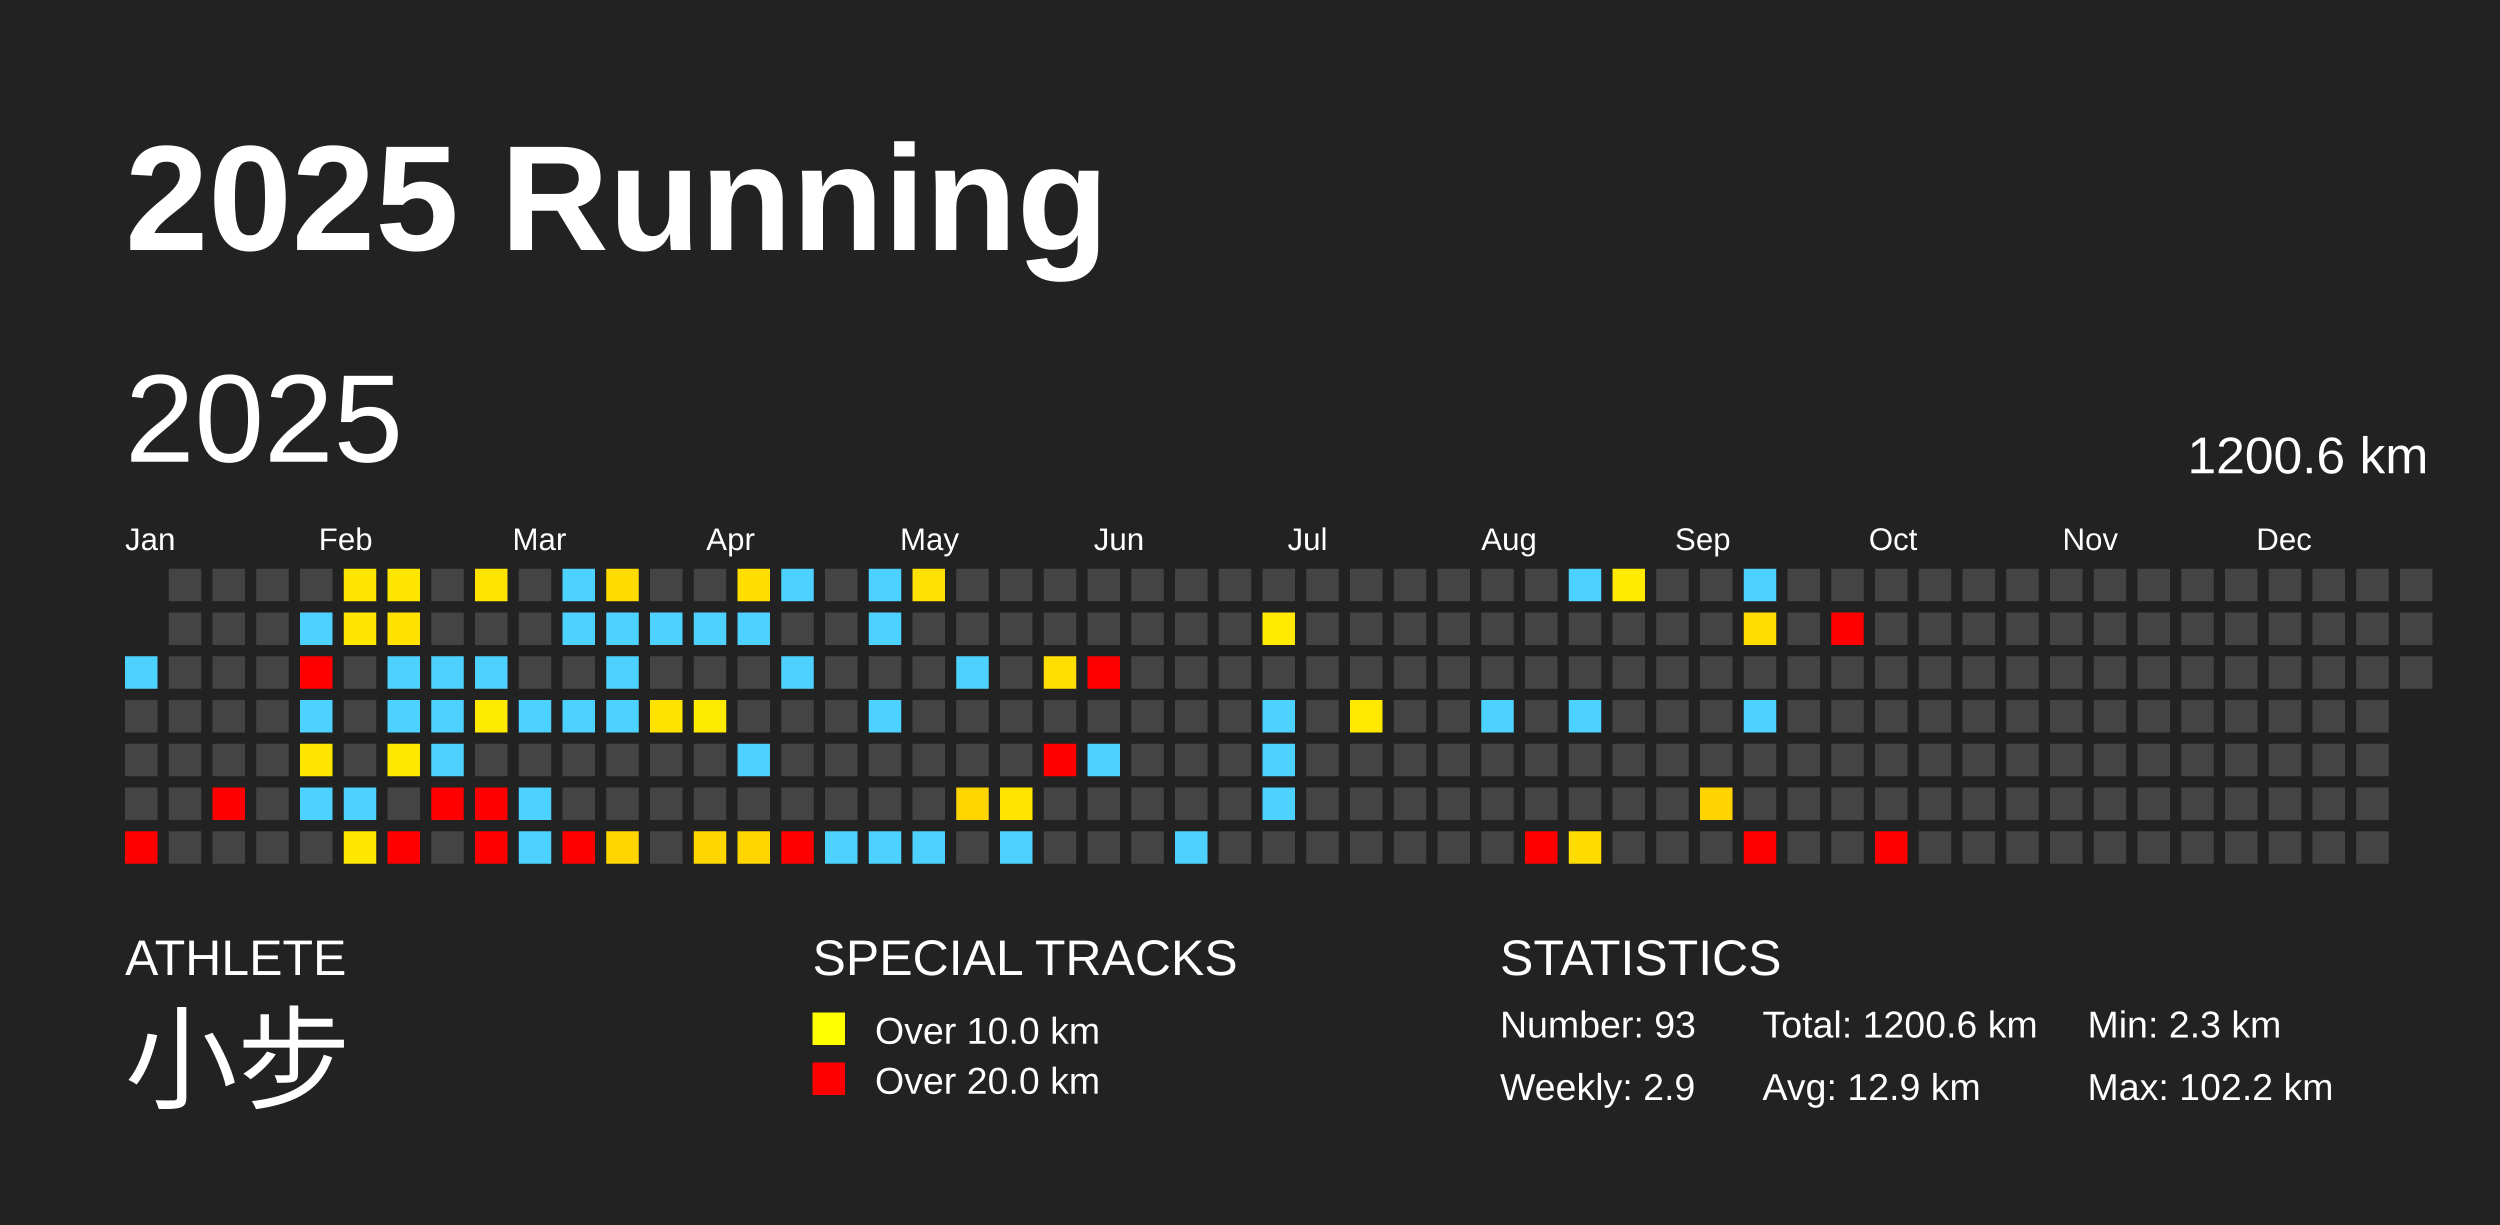
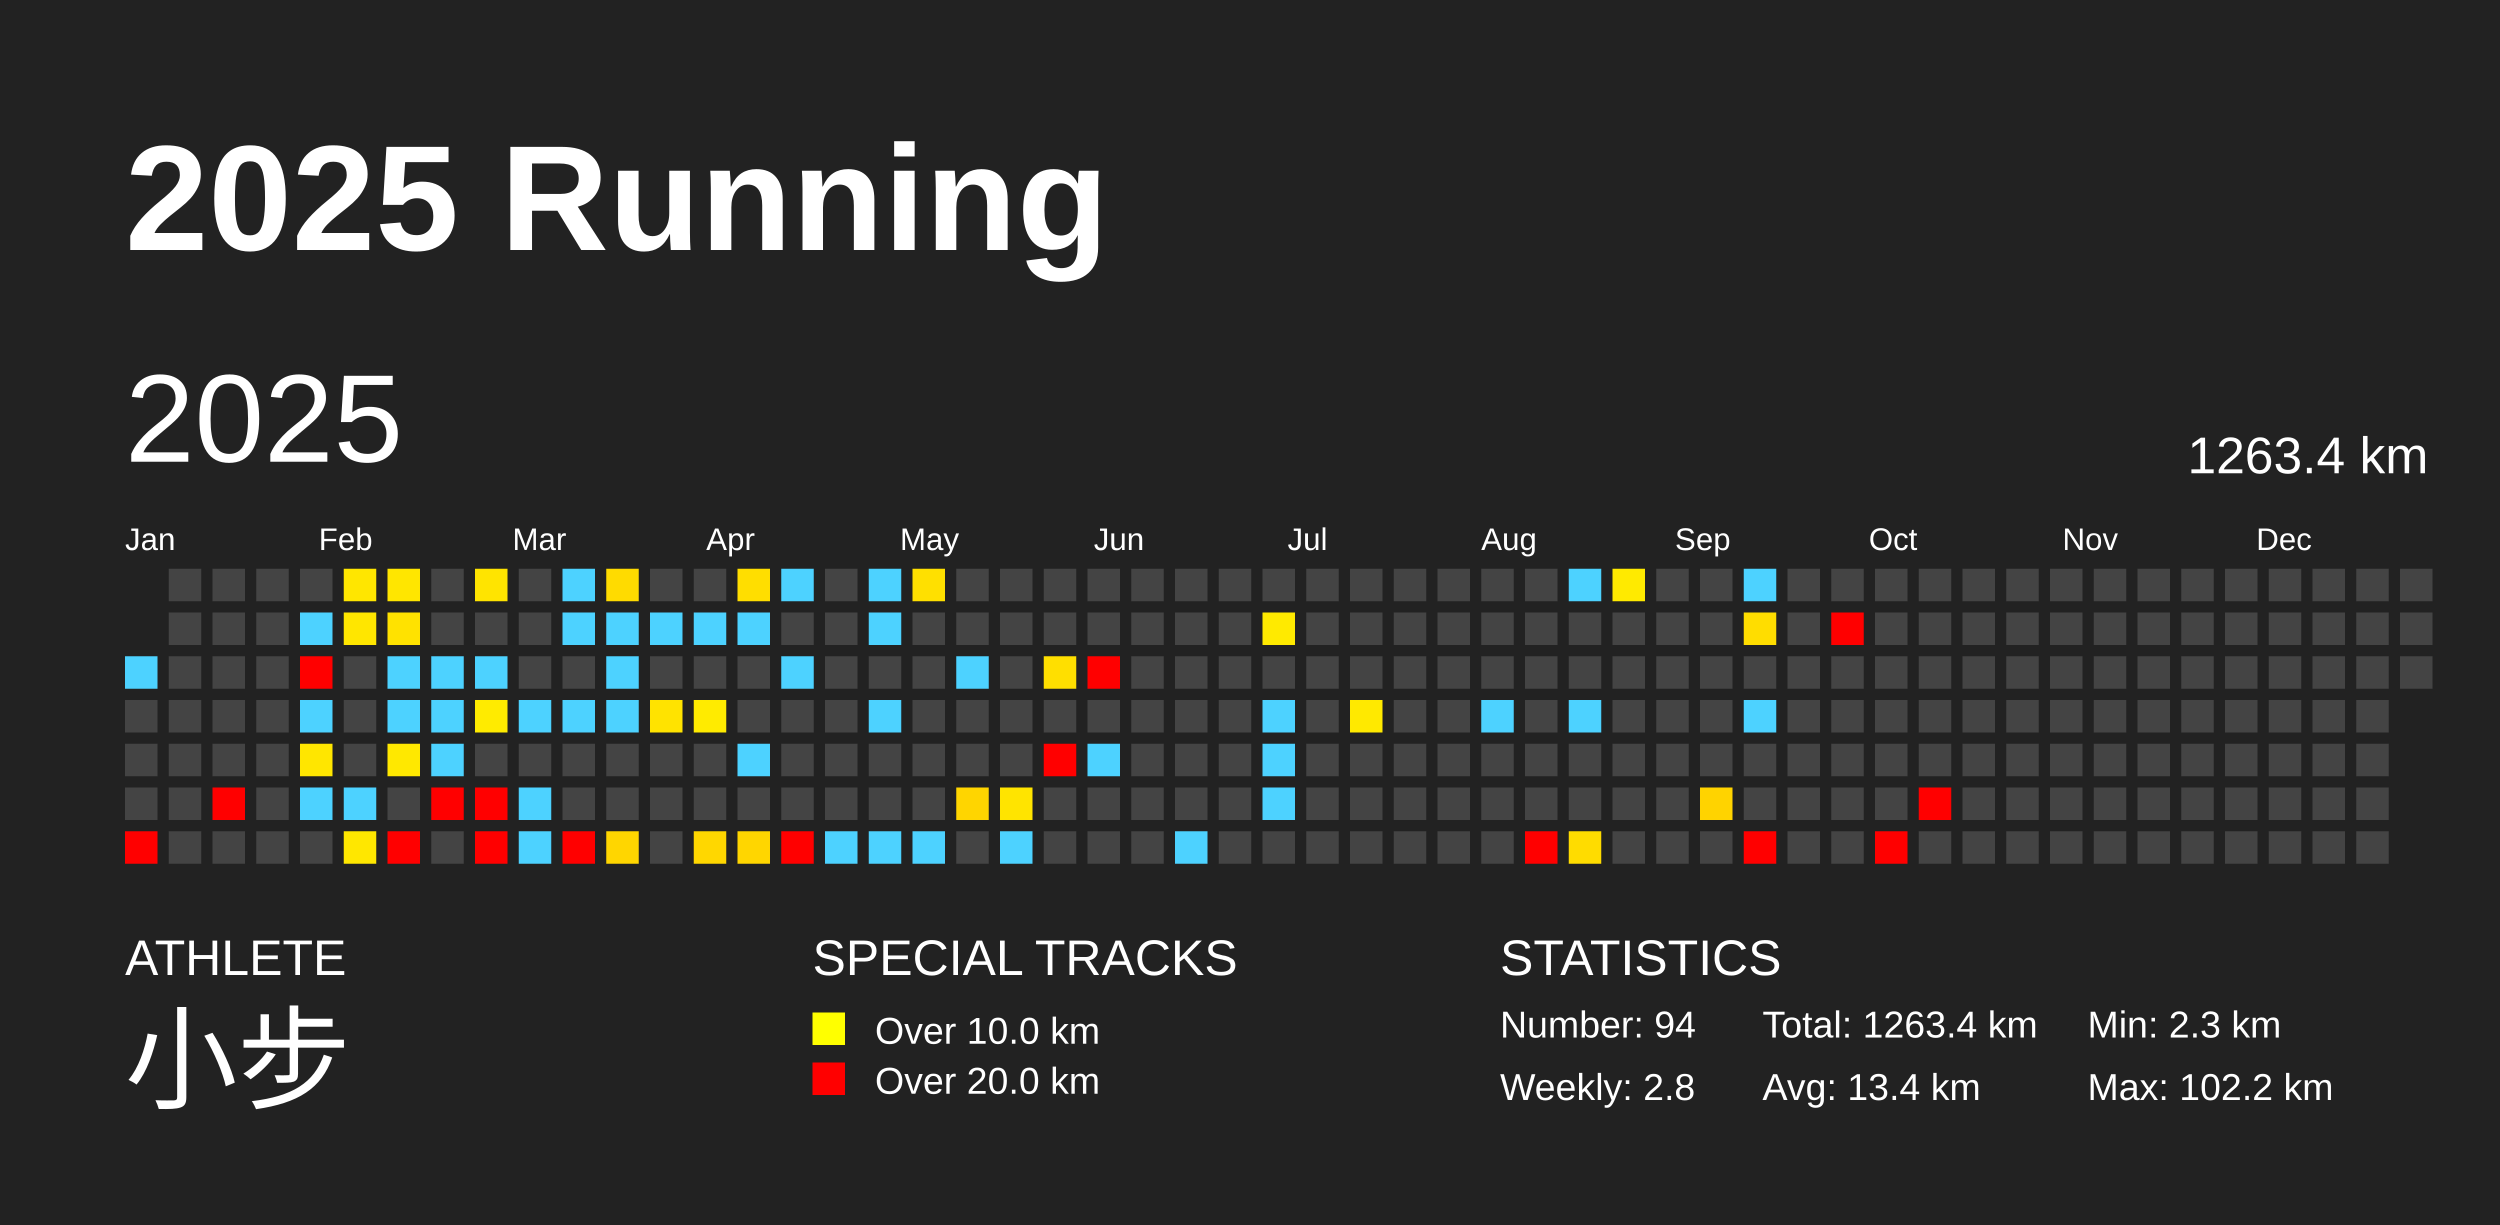
<svg xmlns="http://www.w3.org/2000/svg" baseProfile="full" height="98mm" version="1.1" viewBox="0,0,200,98" width="200mm">
  <defs />
  <rect fill="#222222" height="98" width="200" x="0" y="0" />
  <text fill="#FFFFFF" style="font-size:12px; font-family:Arial; font-weight:bold;" x="10" y="20">2025 Running</text>
  <text fill="#FFFFFF" style="font-size:4px; font-family:Arial" x="10" y="78">ATHLETE</text>
  <text fill="#FFFFFF" style="font-size:9px; font-family:Arial" x="10" y="88">小步</text>
  <text fill="#FFFFFF" style="font-size:4px; font-family:Arial" x="65" y="78">SPECIAL TRACKS</text>
  <rect fill="yellow" height="2.6" width="2.6" x="65" y="81" />
  <text fill="#FFFFFF" style="font-size:3px; font-family:Arial" x="70" y="83.5">Over 10.0 km</text>
  <rect fill="red" height="2.6" width="2.6" x="65" y="85" />
  <text fill="#FFFFFF" style="font-size:3px; font-family:Arial" x="70" y="87.5">Over 20.0 km</text>
  <text fill="#FFFFFF" style="font-size:4px; font-family:Arial" x="120" y="78">STATISTICS</text>
-   <text fill="#FFFFFF" style="font-size:3px; font-family:Arial" x="120" y="83">Number: 93</text>
-   <text fill="#FFFFFF" style="font-size:3px; font-family:Arial" x="120" y="88">Weekly: 2.9</text>
-   <text fill="#FFFFFF" style="font-size:3px; font-family:Arial" x="141" y="83">Total: 1200.6 km</text>
-   <text fill="#FFFFFF" style="font-size:3px; font-family:Arial" x="141" y="88">Avg: 12.9 km</text>
+   <text fill="#FFFFFF" style="font-size:3px; font-family:Arial" x="120" y="83">Number: 94</text>
+   <text fill="#FFFFFF" style="font-size:3px; font-family:Arial" x="120" y="88">Weekly: 2.8</text>
+   <text fill="#FFFFFF" style="font-size:3px; font-family:Arial" x="141" y="83">Total: 1263.4 km</text>
+   <text fill="#FFFFFF" style="font-size:3px; font-family:Arial" x="141" y="88">Avg: 13.4 km</text>
  <text fill="#FFFFFF" style="font-size:3px; font-family:Arial" x="167" y="83">Min: 2.3 km</text>
  <text fill="#FFFFFF" style="font-size:3px; font-family:Arial" x="167" y="88">Max: 102.2 km</text>
  <text dominant-baseline="hanging" fill="#FFFFFF" style="font-size:10.0px; font-family:Arial;" x="10" y="30">2025</text>
-   <text dominant-baseline="hanging" fill="#FFFFFF" style="font-size:4.125px; font-family:Arial;" x="175" y="35">1200.6 km</text>
+   <text dominant-baseline="hanging" fill="#FFFFFF" style="font-size:4.125px; font-family:Arial;" x="175" y="35">1263.4 km</text>
  <text fill="#FFFFFF" style="font-size:2.5px; font-family:Arial" x="10.0" y="44">Jan</text>
  <text fill="#FFFFFF" style="font-size:2.5px; font-family:Arial" x="25.5" y="44">Feb</text>
  <text fill="#FFFFFF" style="font-size:2.5px; font-family:Arial" x="41.0" y="44">Mar</text>
  <text fill="#FFFFFF" style="font-size:2.5px; font-family:Arial" x="56.5" y="44">Apr</text>
  <text fill="#FFFFFF" style="font-size:2.5px; font-family:Arial" x="72.0" y="44">May</text>
  <text fill="#FFFFFF" style="font-size:2.5px; font-family:Arial" x="87.5" y="44">Jun</text>
  <text fill="#FFFFFF" style="font-size:2.5px; font-family:Arial" x="103.0" y="44">Jul</text>
  <text fill="#FFFFFF" style="font-size:2.5px; font-family:Arial" x="118.5" y="44">Aug</text>
  <text fill="#FFFFFF" style="font-size:2.5px; font-family:Arial" x="134.0" y="44">Sep</text>
  <text fill="#FFFFFF" style="font-size:2.5px; font-family:Arial" x="149.5" y="44">Oct</text>
  <text fill="#FFFFFF" style="font-size:2.5px; font-family:Arial" x="165.0" y="44">Nov</text>
  <text fill="#FFFFFF" style="font-size:2.5px; font-family:Arial" x="180.5" y="44">Dec</text>
  <rect fill="#4dd2ff" height="2.6" width="2.6" x="10.0" y="52.5" />
  <rect fill="#444444" height="2.6" width="2.6" x="10.0" y="56.0" />
  <rect fill="#444444" height="2.6" width="2.6" x="10.0" y="59.5" />
  <rect fill="#444444" height="2.6" width="2.6" x="10.0" y="63.0" />
  <rect fill="red" height="2.6" width="2.6" x="10.0" y="66.5" />
  <rect fill="#444444" height="2.6" width="2.6" x="13.5" y="45.5" />
  <rect fill="#444444" height="2.6" width="2.6" x="13.5" y="49.0" />
  <rect fill="#444444" height="2.6" width="2.6" x="13.5" y="52.5" />
  <rect fill="#444444" height="2.6" width="2.6" x="13.5" y="56.0" />
  <rect fill="#444444" height="2.6" width="2.6" x="13.5" y="59.5" />
  <rect fill="#444444" height="2.6" width="2.6" x="13.5" y="63.0" />
  <rect fill="#444444" height="2.6" width="2.6" x="13.5" y="66.5" />
  <rect fill="#444444" height="2.6" width="2.6" x="17.0" y="45.5" />
  <rect fill="#444444" height="2.6" width="2.6" x="17.0" y="49.0" />
  <rect fill="#444444" height="2.6" width="2.6" x="17.0" y="52.5" />
  <rect fill="#444444" height="2.6" width="2.6" x="17.0" y="56.0" />
  <rect fill="#444444" height="2.6" width="2.6" x="17.0" y="59.5" />
  <rect fill="red" height="2.6" width="2.6" x="17.0" y="63.0" />
  <rect fill="#444444" height="2.6" width="2.6" x="17.0" y="66.5" />
  <rect fill="#444444" height="2.6" width="2.6" x="20.5" y="45.5" />
  <rect fill="#444444" height="2.6" width="2.6" x="20.5" y="49.0" />
  <rect fill="#444444" height="2.6" width="2.6" x="20.5" y="52.5" />
  <rect fill="#444444" height="2.6" width="2.6" x="20.5" y="56.0" />
  <rect fill="#444444" height="2.6" width="2.6" x="20.5" y="59.5" />
  <rect fill="#444444" height="2.6" width="2.6" x="20.5" y="63.0" />
  <rect fill="#444444" height="2.6" width="2.6" x="20.5" y="66.5" />
  <rect fill="#444444" height="2.6" width="2.6" x="24.0" y="45.5" />
  <rect fill="#4dd2ff" height="2.6" width="2.6" x="24.0" y="49.0" />
  <rect fill="red" height="2.6" width="2.6" x="24.0" y="52.5" />
  <rect fill="#4dd2ff" height="2.6" width="2.6" x="24.0" y="56.0" />
  <rect fill="#ffe600" height="2.6" width="2.6" x="24.0" y="59.5" />
  <rect fill="#4dd2ff" height="2.6" width="2.6" x="24.0" y="63.0" />
  <rect fill="#444444" height="2.6" width="2.6" x="24.0" y="66.5" />
  <rect fill="#ffe600" height="2.6" width="2.6" x="27.5" y="45.5" />
  <rect fill="#ffe600" height="2.6" width="2.6" x="27.5" y="49.0" />
  <rect fill="#444444" height="2.6" width="2.6" x="27.5" y="52.5" />
  <rect fill="#444444" height="2.6" width="2.6" x="27.5" y="56.0" />
  <rect fill="#444444" height="2.6" width="2.6" x="27.5" y="59.5" />
  <rect fill="#4dd2ff" height="2.6" width="2.6" x="27.5" y="63.0" />
  <rect fill="#ffe700" height="2.6" width="2.6" x="27.5" y="66.5" />
  <rect fill="#ffe600" height="2.6" width="2.6" x="31.0" y="45.5" />
  <rect fill="#ffe200" height="2.6" width="2.6" x="31.0" y="49.0" />
  <rect fill="#4dd2ff" height="2.6" width="2.6" x="31.0" y="52.5" />
  <rect fill="#4dd2ff" height="2.6" width="2.6" x="31.0" y="56.0" />
  <rect fill="#ffe800" height="2.6" width="2.6" x="31.0" y="59.5" />
  <rect fill="#444444" height="2.6" width="2.6" x="31.0" y="63.0" />
  <rect fill="red" height="2.6" width="2.6" x="31.0" y="66.5" />
  <rect fill="#444444" height="2.6" width="2.6" x="34.5" y="45.5" />
  <rect fill="#444444" height="2.6" width="2.6" x="34.5" y="49.0" />
  <rect fill="#4dd2ff" height="2.6" width="2.6" x="34.5" y="52.5" />
  <rect fill="#4dd2ff" height="2.6" width="2.6" x="34.5" y="56.0" />
  <rect fill="#4dd2ff" height="2.6" width="2.6" x="34.5" y="59.5" />
  <rect fill="red" height="2.6" width="2.6" x="34.5" y="63.0" />
  <rect fill="#444444" height="2.6" width="2.6" x="34.5" y="66.5" />
  <rect fill="#ffe400" height="2.6" width="2.6" x="38.0" y="45.5" />
  <rect fill="#444444" height="2.6" width="2.6" x="38.0" y="49.0" />
  <rect fill="#4dd2ff" height="2.6" width="2.6" x="38.0" y="52.5" />
  <rect fill="#ffeb00" height="2.6" width="2.6" x="38.0" y="56.0" />
  <rect fill="#444444" height="2.6" width="2.6" x="38.0" y="59.5" />
  <rect fill="red" height="2.6" width="2.6" x="38.0" y="63.0" />
  <rect fill="red" height="2.6" width="2.6" x="38.0" y="66.5" />
  <rect fill="#444444" height="2.6" width="2.6" x="41.5" y="45.5" />
  <rect fill="#444444" height="2.6" width="2.6" x="41.5" y="49.0" />
  <rect fill="#444444" height="2.6" width="2.6" x="41.5" y="52.5" />
  <rect fill="#4dd2ff" height="2.6" width="2.6" x="41.5" y="56.0" />
  <rect fill="#444444" height="2.6" width="2.6" x="41.5" y="59.5" />
  <rect fill="#4dd2ff" height="2.6" width="2.6" x="41.5" y="63.0" />
  <rect fill="#4dd2ff" height="2.6" width="2.6" x="41.5" y="66.5" />
  <rect fill="#4dd2ff" height="2.6" width="2.6" x="45.0" y="45.5" />
  <rect fill="#4dd2ff" height="2.6" width="2.6" x="45.0" y="49.0" />
  <rect fill="#444444" height="2.6" width="2.6" x="45.0" y="52.5" />
  <rect fill="#4dd2ff" height="2.6" width="2.6" x="45.0" y="56.0" />
  <rect fill="#444444" height="2.6" width="2.6" x="45.0" y="59.5" />
  <rect fill="#444444" height="2.6" width="2.6" x="45.0" y="63.0" />
  <rect fill="red" height="2.6" width="2.6" x="45.0" y="66.5" />
  <rect fill="#ffdb00" height="2.6" width="2.6" x="48.5" y="45.5" />
  <rect fill="#4dd2ff" height="2.6" width="2.6" x="48.5" y="49.0" />
  <rect fill="#4dd2ff" height="2.6" width="2.6" x="48.5" y="52.5" />
  <rect fill="#4dd2ff" height="2.6" width="2.6" x="48.5" y="56.0" />
  <rect fill="#444444" height="2.6" width="2.6" x="48.5" y="59.5" />
  <rect fill="#444444" height="2.6" width="2.6" x="48.5" y="63.0" />
  <rect fill="#ffd600" height="2.6" width="2.6" x="48.5" y="66.5" />
  <rect fill="#444444" height="2.6" width="2.6" x="52.0" y="45.5" />
  <rect fill="#4dd2ff" height="2.6" width="2.6" x="52.0" y="49.0" />
  <rect fill="#444444" height="2.6" width="2.6" x="52.0" y="52.5" />
  <rect fill="#ffe300" height="2.6" width="2.6" x="52.0" y="56.0" />
  <rect fill="#444444" height="2.6" width="2.6" x="52.0" y="59.5" />
  <rect fill="#444444" height="2.6" width="2.6" x="52.0" y="63.0" />
  <rect fill="#444444" height="2.6" width="2.6" x="52.0" y="66.5" />
  <rect fill="#444444" height="2.6" width="2.6" x="55.5" y="45.5" />
  <rect fill="#4dd2ff" height="2.6" width="2.6" x="55.5" y="49.0" />
  <rect fill="#444444" height="2.6" width="2.6" x="55.5" y="52.5" />
  <rect fill="#ffeb00" height="2.6" width="2.6" x="55.5" y="56.0" />
  <rect fill="#444444" height="2.6" width="2.6" x="55.5" y="59.5" />
  <rect fill="#444444" height="2.6" width="2.6" x="55.5" y="63.0" />
  <rect fill="#ffd700" height="2.6" width="2.6" x="55.5" y="66.5" />
  <rect fill="#ffde00" height="2.6" width="2.6" x="59.0" y="45.5" />
  <rect fill="#4dd2ff" height="2.6" width="2.6" x="59.0" y="49.0" />
  <rect fill="#444444" height="2.6" width="2.6" x="59.0" y="52.5" />
  <rect fill="#444444" height="2.6" width="2.6" x="59.0" y="56.0" />
  <rect fill="#4dd2ff" height="2.6" width="2.6" x="59.0" y="59.5" />
  <rect fill="#444444" height="2.6" width="2.6" x="59.0" y="63.0" />
  <rect fill="#ffd600" height="2.6" width="2.6" x="59.0" y="66.5" />
  <rect fill="#4dd2ff" height="2.6" width="2.6" x="62.5" y="45.5" />
  <rect fill="#444444" height="2.6" width="2.6" x="62.5" y="49.0" />
  <rect fill="#4dd2ff" height="2.6" width="2.6" x="62.5" y="52.5" />
  <rect fill="#444444" height="2.6" width="2.6" x="62.5" y="56.0" />
  <rect fill="#444444" height="2.6" width="2.6" x="62.5" y="59.5" />
  <rect fill="#444444" height="2.6" width="2.6" x="62.5" y="63.0" />
  <rect fill="red" height="2.6" width="2.6" x="62.5" y="66.5" />
  <rect fill="#444444" height="2.6" width="2.6" x="66.0" y="45.5" />
  <rect fill="#444444" height="2.6" width="2.6" x="66.0" y="49.0" />
  <rect fill="#444444" height="2.6" width="2.6" x="66.0" y="52.5" />
  <rect fill="#444444" height="2.6" width="2.6" x="66.0" y="56.0" />
  <rect fill="#444444" height="2.6" width="2.6" x="66.0" y="59.5" />
  <rect fill="#444444" height="2.6" width="2.6" x="66.0" y="63.0" />
  <rect fill="#4dd2ff" height="2.6" width="2.6" x="66.0" y="66.5" />
  <rect fill="#4dd2ff" height="2.6" width="2.6" x="69.5" y="45.5" />
  <rect fill="#4dd2ff" height="2.6" width="2.6" x="69.5" y="49.0" />
  <rect fill="#444444" height="2.6" width="2.6" x="69.5" y="52.5" />
  <rect fill="#4dd2ff" height="2.6" width="2.6" x="69.5" y="56.0" />
  <rect fill="#444444" height="2.6" width="2.6" x="69.5" y="59.5" />
  <rect fill="#444444" height="2.6" width="2.6" x="69.5" y="63.0" />
  <rect fill="#4dd2ff" height="2.6" width="2.6" x="69.5" y="66.5" />
  <rect fill="#ffe000" height="2.6" width="2.6" x="73.0" y="45.5" />
  <rect fill="#444444" height="2.6" width="2.6" x="73.0" y="49.0" />
  <rect fill="#444444" height="2.6" width="2.6" x="73.0" y="52.5" />
  <rect fill="#444444" height="2.6" width="2.6" x="73.0" y="56.0" />
  <rect fill="#444444" height="2.6" width="2.6" x="73.0" y="59.5" />
  <rect fill="#444444" height="2.6" width="2.6" x="73.0" y="63.0" />
  <rect fill="#4dd2ff" height="2.6" width="2.6" x="73.0" y="66.5" />
  <rect fill="#444444" height="2.6" width="2.6" x="76.5" y="45.5" />
  <rect fill="#444444" height="2.6" width="2.6" x="76.5" y="49.0" />
  <rect fill="#4dd2ff" height="2.6" width="2.6" x="76.5" y="52.5" />
  <rect fill="#444444" height="2.6" width="2.6" x="76.5" y="56.0" />
  <rect fill="#444444" height="2.6" width="2.6" x="76.5" y="59.5" />
  <rect fill="#ffd500" height="2.6" width="2.6" x="76.5" y="63.0" />
  <rect fill="#444444" height="2.6" width="2.6" x="76.5" y="66.5" />
  <rect fill="#444444" height="2.6" width="2.6" x="80.0" y="45.5" />
  <rect fill="#444444" height="2.6" width="2.6" x="80.0" y="49.0" />
  <rect fill="#444444" height="2.6" width="2.6" x="80.0" y="52.5" />
  <rect fill="#444444" height="2.6" width="2.6" x="80.0" y="56.0" />
  <rect fill="#444444" height="2.6" width="2.6" x="80.0" y="59.5" />
  <rect fill="#ffe400" height="2.6" width="2.6" x="80.0" y="63.0" />
  <rect fill="#4dd2ff" height="2.6" width="2.6" x="80.0" y="66.5" />
  <rect fill="#444444" height="2.6" width="2.6" x="83.5" y="45.5" />
  <rect fill="#444444" height="2.6" width="2.6" x="83.5" y="49.0" />
  <rect fill="#ffdf00" height="2.6" width="2.6" x="83.5" y="52.5" />
  <rect fill="#444444" height="2.6" width="2.6" x="83.5" y="56.0" />
  <rect fill="red" height="2.6" width="2.6" x="83.5" y="59.5" />
  <rect fill="#444444" height="2.6" width="2.6" x="83.5" y="63.0" />
  <rect fill="#444444" height="2.6" width="2.6" x="83.5" y="66.5" />
  <rect fill="#444444" height="2.6" width="2.6" x="87.0" y="45.5" />
  <rect fill="#444444" height="2.6" width="2.6" x="87.0" y="49.0" />
  <rect fill="red" height="2.6" width="2.6" x="87.0" y="52.5" />
  <rect fill="#444444" height="2.6" width="2.6" x="87.0" y="56.0" />
  <rect fill="#4dd2ff" height="2.6" width="2.6" x="87.0" y="59.5" />
  <rect fill="#444444" height="2.6" width="2.6" x="87.0" y="63.0" />
  <rect fill="#444444" height="2.6" width="2.6" x="87.0" y="66.5" />
  <rect fill="#444444" height="2.6" width="2.6" x="90.5" y="45.5" />
  <rect fill="#444444" height="2.6" width="2.6" x="90.5" y="49.0" />
  <rect fill="#444444" height="2.6" width="2.6" x="90.5" y="52.5" />
  <rect fill="#444444" height="2.6" width="2.6" x="90.5" y="56.0" />
  <rect fill="#444444" height="2.6" width="2.6" x="90.5" y="59.5" />
  <rect fill="#444444" height="2.6" width="2.6" x="90.5" y="63.0" />
  <rect fill="#444444" height="2.6" width="2.6" x="90.5" y="66.5" />
  <rect fill="#444444" height="2.6" width="2.6" x="94.0" y="45.5" />
  <rect fill="#444444" height="2.6" width="2.6" x="94.0" y="49.0" />
  <rect fill="#444444" height="2.6" width="2.6" x="94.0" y="52.5" />
  <rect fill="#444444" height="2.6" width="2.6" x="94.0" y="56.0" />
  <rect fill="#444444" height="2.6" width="2.6" x="94.0" y="59.5" />
  <rect fill="#444444" height="2.6" width="2.6" x="94.0" y="63.0" />
  <rect fill="#4dd2ff" height="2.6" width="2.6" x="94.0" y="66.5" />
  <rect fill="#444444" height="2.6" width="2.6" x="97.5" y="45.5" />
  <rect fill="#444444" height="2.6" width="2.6" x="97.5" y="49.0" />
  <rect fill="#444444" height="2.6" width="2.6" x="97.5" y="52.5" />
  <rect fill="#444444" height="2.6" width="2.6" x="97.5" y="56.0" />
  <rect fill="#444444" height="2.6" width="2.6" x="97.5" y="59.5" />
  <rect fill="#444444" height="2.6" width="2.6" x="97.5" y="63.0" />
  <rect fill="#444444" height="2.6" width="2.6" x="97.5" y="66.5" />
  <rect fill="#444444" height="2.6" width="2.6" x="101.0" y="45.5" />
  <rect fill="#ffea00" height="2.6" width="2.6" x="101.0" y="49.0" />
  <rect fill="#444444" height="2.6" width="2.6" x="101.0" y="52.5" />
  <rect fill="#4dd2ff" height="2.6" width="2.6" x="101.0" y="56.0" />
  <rect fill="#4dd2ff" height="2.6" width="2.6" x="101.0" y="59.5" />
  <rect fill="#4dd2ff" height="2.6" width="2.6" x="101.0" y="63.0" />
  <rect fill="#444444" height="2.6" width="2.6" x="101.0" y="66.5" />
  <rect fill="#444444" height="2.6" width="2.6" x="104.5" y="45.5" />
  <rect fill="#444444" height="2.6" width="2.6" x="104.5" y="49.0" />
  <rect fill="#444444" height="2.6" width="2.6" x="104.5" y="52.5" />
  <rect fill="#444444" height="2.6" width="2.6" x="104.5" y="56.0" />
  <rect fill="#444444" height="2.6" width="2.6" x="104.5" y="59.5" />
  <rect fill="#444444" height="2.6" width="2.6" x="104.5" y="63.0" />
  <rect fill="#444444" height="2.6" width="2.6" x="104.5" y="66.5" />
  <rect fill="#444444" height="2.6" width="2.6" x="108.0" y="45.5" />
  <rect fill="#444444" height="2.6" width="2.6" x="108.0" y="49.0" />
  <rect fill="#444444" height="2.6" width="2.6" x="108.0" y="52.5" />
  <rect fill="#ffe900" height="2.6" width="2.6" x="108.0" y="56.0" />
  <rect fill="#444444" height="2.6" width="2.6" x="108.0" y="59.5" />
  <rect fill="#444444" height="2.6" width="2.6" x="108.0" y="63.0" />
  <rect fill="#444444" height="2.6" width="2.6" x="108.0" y="66.5" />
  <rect fill="#444444" height="2.6" width="2.6" x="111.5" y="45.5" />
  <rect fill="#444444" height="2.6" width="2.6" x="111.5" y="49.0" />
  <rect fill="#444444" height="2.6" width="2.6" x="111.5" y="52.5" />
  <rect fill="#444444" height="2.6" width="2.6" x="111.5" y="56.0" />
  <rect fill="#444444" height="2.6" width="2.6" x="111.5" y="59.5" />
  <rect fill="#444444" height="2.6" width="2.6" x="111.5" y="63.0" />
  <rect fill="#444444" height="2.6" width="2.6" x="111.5" y="66.5" />
  <rect fill="#444444" height="2.6" width="2.6" x="115.0" y="45.5" />
  <rect fill="#444444" height="2.6" width="2.6" x="115.0" y="49.0" />
  <rect fill="#444444" height="2.6" width="2.6" x="115.0" y="52.5" />
  <rect fill="#444444" height="2.6" width="2.6" x="115.0" y="56.0" />
  <rect fill="#444444" height="2.6" width="2.6" x="115.0" y="59.5" />
  <rect fill="#444444" height="2.6" width="2.6" x="115.0" y="63.0" />
  <rect fill="#444444" height="2.6" width="2.6" x="115.0" y="66.5" />
  <rect fill="#444444" height="2.6" width="2.6" x="118.5" y="45.5" />
  <rect fill="#444444" height="2.6" width="2.6" x="118.5" y="49.0" />
  <rect fill="#444444" height="2.6" width="2.6" x="118.5" y="52.5" />
  <rect fill="#4dd2ff" height="2.6" width="2.6" x="118.5" y="56.0" />
  <rect fill="#444444" height="2.6" width="2.6" x="118.5" y="59.5" />
  <rect fill="#444444" height="2.6" width="2.6" x="118.5" y="63.0" />
  <rect fill="#444444" height="2.6" width="2.6" x="118.5" y="66.5" />
  <rect fill="#444444" height="2.6" width="2.6" x="122.0" y="45.5" />
  <rect fill="#444444" height="2.6" width="2.6" x="122.0" y="49.0" />
  <rect fill="#444444" height="2.6" width="2.6" x="122.0" y="52.5" />
  <rect fill="#444444" height="2.6" width="2.6" x="122.0" y="56.0" />
  <rect fill="#444444" height="2.6" width="2.6" x="122.0" y="59.5" />
  <rect fill="#444444" height="2.6" width="2.6" x="122.0" y="63.0" />
  <rect fill="red" height="2.6" width="2.6" x="122.0" y="66.5" />
  <rect fill="#4dd2ff" height="2.6" width="2.6" x="125.5" y="45.5" />
  <rect fill="#444444" height="2.6" width="2.6" x="125.5" y="49.0" />
  <rect fill="#444444" height="2.6" width="2.6" x="125.5" y="52.5" />
  <rect fill="#4dd2ff" height="2.6" width="2.6" x="125.5" y="56.0" />
  <rect fill="#444444" height="2.6" width="2.6" x="125.5" y="59.5" />
  <rect fill="#444444" height="2.6" width="2.6" x="125.5" y="63.0" />
  <rect fill="#ffdc00" height="2.6" width="2.6" x="125.5" y="66.5" />
  <rect fill="#ffea00" height="2.6" width="2.6" x="129.0" y="45.5" />
  <rect fill="#444444" height="2.6" width="2.6" x="129.0" y="49.0" />
  <rect fill="#444444" height="2.6" width="2.6" x="129.0" y="52.5" />
  <rect fill="#444444" height="2.6" width="2.6" x="129.0" y="56.0" />
  <rect fill="#444444" height="2.6" width="2.6" x="129.0" y="59.5" />
  <rect fill="#444444" height="2.6" width="2.6" x="129.0" y="63.0" />
  <rect fill="#444444" height="2.6" width="2.6" x="129.0" y="66.5" />
  <rect fill="#444444" height="2.6" width="2.6" x="132.5" y="45.5" />
  <rect fill="#444444" height="2.6" width="2.6" x="132.5" y="49.0" />
  <rect fill="#444444" height="2.6" width="2.6" x="132.5" y="52.5" />
  <rect fill="#444444" height="2.6" width="2.6" x="132.5" y="56.0" />
  <rect fill="#444444" height="2.6" width="2.6" x="132.5" y="59.5" />
  <rect fill="#444444" height="2.6" width="2.6" x="132.5" y="63.0" />
  <rect fill="#444444" height="2.6" width="2.6" x="132.5" y="66.5" />
  <rect fill="#444444" height="2.6" width="2.6" x="136.0" y="45.5" />
  <rect fill="#444444" height="2.6" width="2.6" x="136.0" y="49.0" />
  <rect fill="#444444" height="2.6" width="2.6" x="136.0" y="52.5" />
  <rect fill="#444444" height="2.6" width="2.6" x="136.0" y="56.0" />
  <rect fill="#444444" height="2.6" width="2.6" x="136.0" y="59.5" />
  <rect fill="#ffd300" height="2.6" width="2.6" x="136.0" y="63.0" />
  <rect fill="#444444" height="2.6" width="2.6" x="136.0" y="66.5" />
  <rect fill="#4dd2ff" height="2.6" width="2.6" x="139.5" y="45.5" />
  <rect fill="#ffdd00" height="2.6" width="2.6" x="139.5" y="49.0" />
  <rect fill="#444444" height="2.6" width="2.6" x="139.5" y="52.5" />
  <rect fill="#4dd2ff" height="2.6" width="2.6" x="139.5" y="56.0" />
  <rect fill="#444444" height="2.6" width="2.6" x="139.5" y="59.5" />
  <rect fill="#444444" height="2.6" width="2.6" x="139.5" y="63.0" />
  <rect fill="red" height="2.6" width="2.6" x="139.5" y="66.5" />
  <rect fill="#444444" height="2.6" width="2.6" x="143.0" y="45.5" />
  <rect fill="#444444" height="2.6" width="2.6" x="143.0" y="49.0" />
  <rect fill="#444444" height="2.6" width="2.6" x="143.0" y="52.5" />
  <rect fill="#444444" height="2.6" width="2.6" x="143.0" y="56.0" />
  <rect fill="#444444" height="2.6" width="2.6" x="143.0" y="59.5" />
  <rect fill="#444444" height="2.6" width="2.6" x="143.0" y="63.0" />
  <rect fill="#444444" height="2.6" width="2.6" x="143.0" y="66.5" />
  <rect fill="#444444" height="2.6" width="2.6" x="146.5" y="45.5" />
  <rect fill="red" height="2.6" width="2.6" x="146.5" y="49.0" />
  <rect fill="#444444" height="2.6" width="2.6" x="146.5" y="52.5" />
  <rect fill="#444444" height="2.6" width="2.6" x="146.5" y="56.0" />
  <rect fill="#444444" height="2.6" width="2.6" x="146.5" y="59.5" />
  <rect fill="#444444" height="2.6" width="2.6" x="146.5" y="63.0" />
  <rect fill="#444444" height="2.6" width="2.6" x="146.5" y="66.5" />
  <rect fill="#444444" height="2.6" width="2.6" x="150.0" y="45.5" />
  <rect fill="#444444" height="2.6" width="2.6" x="150.0" y="49.0" />
  <rect fill="#444444" height="2.6" width="2.6" x="150.0" y="52.5" />
  <rect fill="#444444" height="2.6" width="2.6" x="150.0" y="56.0" />
  <rect fill="#444444" height="2.6" width="2.6" x="150.0" y="59.5" />
  <rect fill="#444444" height="2.6" width="2.6" x="150.0" y="63.0" />
  <rect fill="red" height="2.6" width="2.6" x="150.0" y="66.5" />
  <rect fill="#444444" height="2.6" width="2.6" x="153.5" y="45.5" />
  <rect fill="#444444" height="2.6" width="2.6" x="153.5" y="49.0" />
  <rect fill="#444444" height="2.6" width="2.6" x="153.5" y="52.5" />
  <rect fill="#444444" height="2.6" width="2.6" x="153.5" y="56.0" />
  <rect fill="#444444" height="2.6" width="2.6" x="153.5" y="59.5" />
-   <rect fill="#444444" height="2.6" width="2.6" x="153.5" y="63.0" />
+   <rect fill="red" height="2.6" width="2.6" x="153.5" y="63.0" />
  <rect fill="#444444" height="2.6" width="2.6" x="153.5" y="66.5" />
  <rect fill="#444444" height="2.6" width="2.6" x="157.0" y="45.5" />
  <rect fill="#444444" height="2.6" width="2.6" x="157.0" y="49.0" />
  <rect fill="#444444" height="2.6" width="2.6" x="157.0" y="52.5" />
  <rect fill="#444444" height="2.6" width="2.6" x="157.0" y="56.0" />
  <rect fill="#444444" height="2.6" width="2.6" x="157.0" y="59.5" />
  <rect fill="#444444" height="2.6" width="2.6" x="157.0" y="63.0" />
  <rect fill="#444444" height="2.6" width="2.6" x="157.0" y="66.5" />
  <rect fill="#444444" height="2.6" width="2.6" x="160.5" y="45.5" />
  <rect fill="#444444" height="2.6" width="2.6" x="160.5" y="49.0" />
  <rect fill="#444444" height="2.6" width="2.6" x="160.5" y="52.5" />
  <rect fill="#444444" height="2.6" width="2.6" x="160.5" y="56.0" />
  <rect fill="#444444" height="2.6" width="2.6" x="160.5" y="59.5" />
  <rect fill="#444444" height="2.6" width="2.6" x="160.5" y="63.0" />
  <rect fill="#444444" height="2.6" width="2.6" x="160.5" y="66.5" />
  <rect fill="#444444" height="2.6" width="2.6" x="164.0" y="45.5" />
  <rect fill="#444444" height="2.6" width="2.6" x="164.0" y="49.0" />
  <rect fill="#444444" height="2.6" width="2.6" x="164.0" y="52.5" />
  <rect fill="#444444" height="2.6" width="2.6" x="164.0" y="56.0" />
  <rect fill="#444444" height="2.6" width="2.6" x="164.0" y="59.5" />
  <rect fill="#444444" height="2.6" width="2.6" x="164.0" y="63.0" />
  <rect fill="#444444" height="2.6" width="2.6" x="164.0" y="66.5" />
  <rect fill="#444444" height="2.6" width="2.6" x="167.5" y="45.5" />
  <rect fill="#444444" height="2.6" width="2.6" x="167.5" y="49.0" />
  <rect fill="#444444" height="2.6" width="2.6" x="167.5" y="52.5" />
  <rect fill="#444444" height="2.6" width="2.6" x="167.5" y="56.0" />
  <rect fill="#444444" height="2.6" width="2.6" x="167.5" y="59.5" />
  <rect fill="#444444" height="2.6" width="2.6" x="167.5" y="63.0" />
  <rect fill="#444444" height="2.6" width="2.6" x="167.5" y="66.5" />
  <rect fill="#444444" height="2.6" width="2.6" x="171.0" y="45.5" />
  <rect fill="#444444" height="2.6" width="2.6" x="171.0" y="49.0" />
  <rect fill="#444444" height="2.6" width="2.6" x="171.0" y="52.5" />
  <rect fill="#444444" height="2.6" width="2.6" x="171.0" y="56.0" />
  <rect fill="#444444" height="2.6" width="2.6" x="171.0" y="59.5" />
  <rect fill="#444444" height="2.6" width="2.6" x="171.0" y="63.0" />
  <rect fill="#444444" height="2.6" width="2.6" x="171.0" y="66.5" />
  <rect fill="#444444" height="2.6" width="2.6" x="174.5" y="45.5" />
  <rect fill="#444444" height="2.6" width="2.6" x="174.5" y="49.0" />
  <rect fill="#444444" height="2.6" width="2.6" x="174.5" y="52.5" />
  <rect fill="#444444" height="2.6" width="2.6" x="174.5" y="56.0" />
  <rect fill="#444444" height="2.6" width="2.6" x="174.5" y="59.5" />
  <rect fill="#444444" height="2.6" width="2.6" x="174.5" y="63.0" />
  <rect fill="#444444" height="2.6" width="2.6" x="174.5" y="66.5" />
  <rect fill="#444444" height="2.6" width="2.6" x="178.0" y="45.5" />
  <rect fill="#444444" height="2.6" width="2.6" x="178.0" y="49.0" />
  <rect fill="#444444" height="2.6" width="2.6" x="178.0" y="52.5" />
  <rect fill="#444444" height="2.6" width="2.6" x="178.0" y="56.0" />
  <rect fill="#444444" height="2.6" width="2.6" x="178.0" y="59.5" />
  <rect fill="#444444" height="2.6" width="2.6" x="178.0" y="63.0" />
  <rect fill="#444444" height="2.6" width="2.6" x="178.0" y="66.5" />
  <rect fill="#444444" height="2.6" width="2.6" x="181.5" y="45.5" />
  <rect fill="#444444" height="2.6" width="2.6" x="181.5" y="49.0" />
  <rect fill="#444444" height="2.6" width="2.6" x="181.5" y="52.5" />
  <rect fill="#444444" height="2.6" width="2.6" x="181.5" y="56.0" />
  <rect fill="#444444" height="2.6" width="2.6" x="181.5" y="59.5" />
  <rect fill="#444444" height="2.6" width="2.6" x="181.5" y="63.0" />
  <rect fill="#444444" height="2.6" width="2.6" x="181.5" y="66.5" />
  <rect fill="#444444" height="2.6" width="2.6" x="185.0" y="45.5" />
  <rect fill="#444444" height="2.6" width="2.6" x="185.0" y="49.0" />
  <rect fill="#444444" height="2.6" width="2.6" x="185.0" y="52.5" />
  <rect fill="#444444" height="2.6" width="2.6" x="185.0" y="56.0" />
  <rect fill="#444444" height="2.6" width="2.6" x="185.0" y="59.5" />
  <rect fill="#444444" height="2.6" width="2.6" x="185.0" y="63.0" />
  <rect fill="#444444" height="2.6" width="2.6" x="185.0" y="66.5" />
  <rect fill="#444444" height="2.6" width="2.6" x="188.5" y="45.5" />
  <rect fill="#444444" height="2.6" width="2.6" x="188.5" y="49.0" />
  <rect fill="#444444" height="2.6" width="2.6" x="188.5" y="52.5" />
  <rect fill="#444444" height="2.6" width="2.6" x="188.5" y="56.0" />
  <rect fill="#444444" height="2.6" width="2.6" x="188.5" y="59.5" />
  <rect fill="#444444" height="2.6" width="2.6" x="188.5" y="63.0" />
  <rect fill="#444444" height="2.6" width="2.6" x="188.5" y="66.5" />
  <rect fill="#444444" height="2.6" width="2.6" x="192.0" y="45.5" />
  <rect fill="#444444" height="2.6" width="2.6" x="192.0" y="49.0" />
  <rect fill="#444444" height="2.6" width="2.6" x="192.0" y="52.5" />
</svg>
